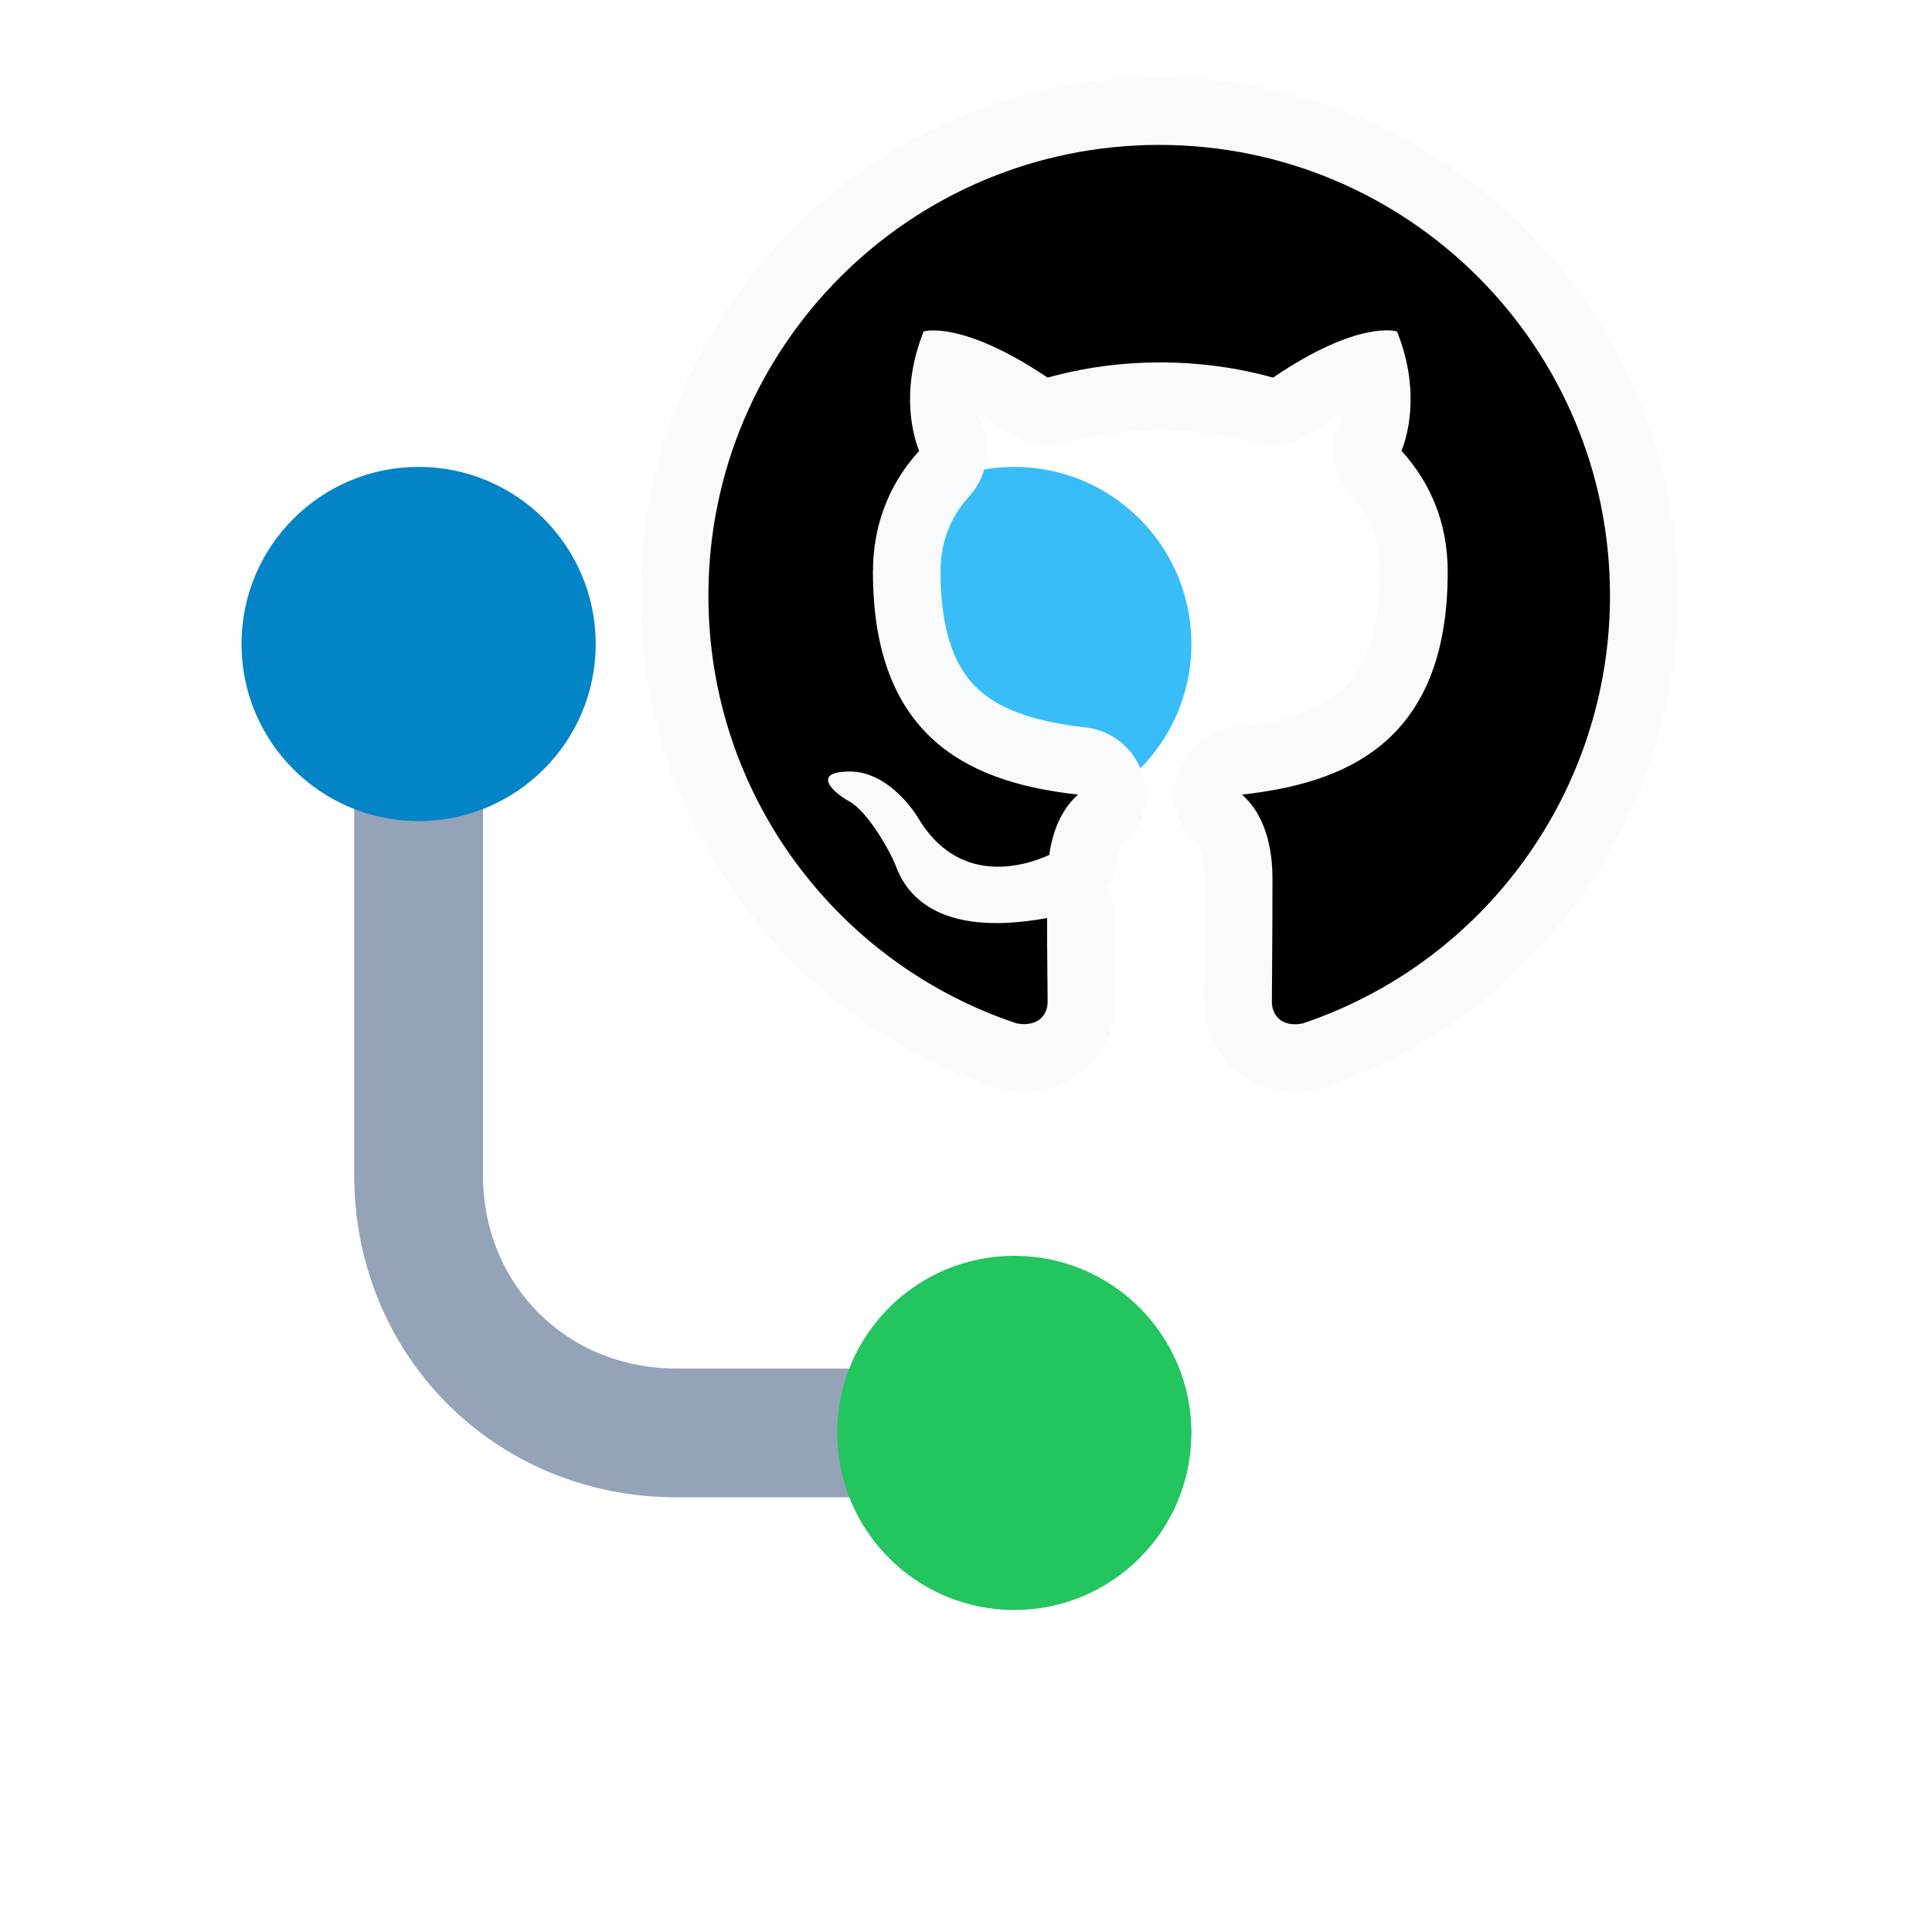
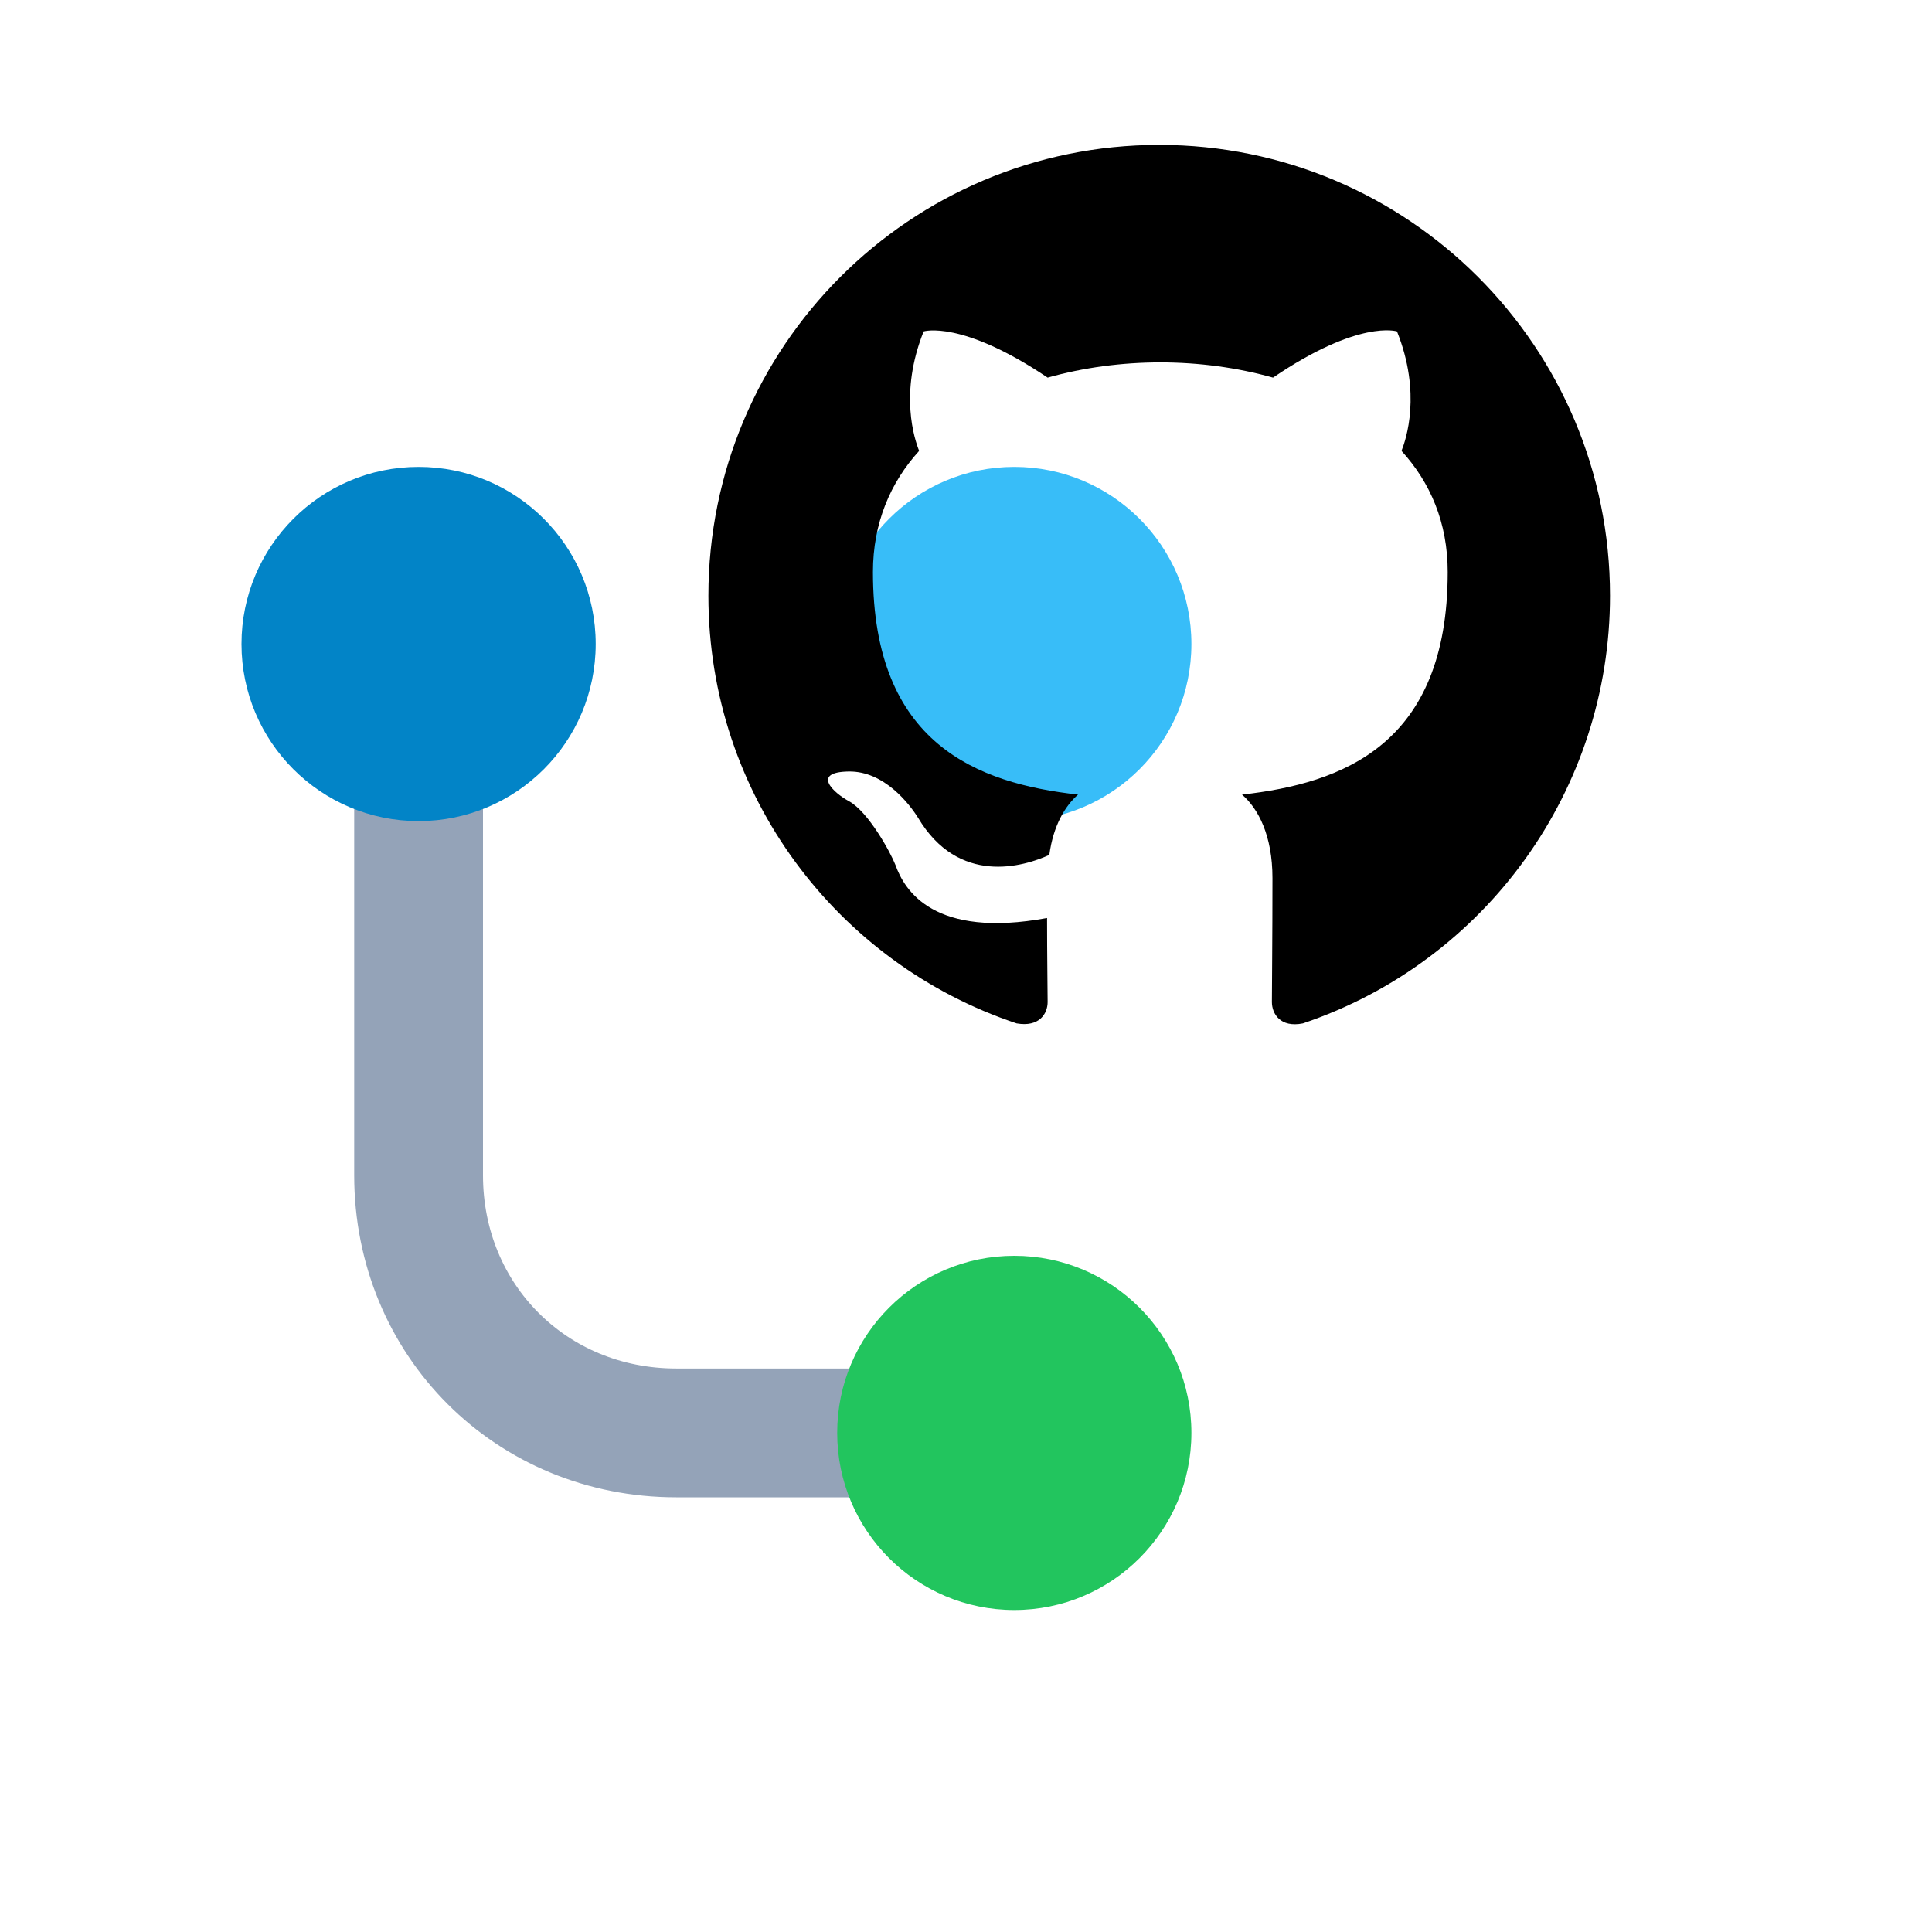
<svg xmlns="http://www.w3.org/2000/svg" viewBox="0 0 24 24" width="24" height="24">
  <g transform="translate(1.2 6.2)">
    <g transform="translate(-1.8 -2.6)">
      <g stroke="#94a3b8" stroke-width="1.6" fill="none">
        <path d="M5.8 6.4v4.6c0 1.8 1.4 3.2 3.2 3.2h3.4" />
      </g>
      <circle cx="5.8" cy="4.4" r="2.2" fill="#0284c7" />
      <circle cx="13.2" cy="4.4" r="2.2" fill="#38bdf8" />
      <circle cx="13.2" cy="14.2" r="2.2" fill="#22c55e" />
    </g>
  </g>
  <g transform="translate(8.8 1.8)">
-     <path d="M8 0C3.58 0 0 3.58 0 8c0 3.54 2.29 6.53 5.47 7.59.4.07.55-.17.55-.38 0-.19-.01-.82-.01-1.49-2.01.37-2.53-.49-2.69-.94-.09-.23-.48-.94-.82-1.13-.28-.15-.68-.52-.01-.53.63-.01 1.08.58 1.23.82.72 1.21 1.87.87 2.33.66.07-.52.28-.87.51-1.07-1.78-.2-3.64-.89-3.64-3.95 0-.87.31-1.59.82-2.15-.08-.2-.36-1.02.08-2.12 0 0 .67-.21 2.2.82.64-.18 1.32-.27 2-.27s1.36.09 2 .27c1.53-1.04 2.2-.82 2.2-.82.44 1.1.16 1.92.08 2.12.51.56.82 1.27.82 2.15 0 3.07-1.87 3.75-3.65 3.95.29.25.54.73.54 1.48 0 1.07-.01 1.93-.01 2.2 0 .21.15.46.55.38A8.01 8.01 0 0 0 16 8c0-4.42-3.58-8-8-8" transform="scale(0.7)" fill="#000" stroke="#f8fafc" stroke-width="2.4" stroke-linejoin="round" paint-order="stroke fill" />
+     <path d="M8 0C3.58 0 0 3.58 0 8c0 3.54 2.29 6.53 5.47 7.59.4.07.55-.17.55-.38 0-.19-.01-.82-.01-1.49-2.01.37-2.53-.49-2.69-.94-.09-.23-.48-.94-.82-1.13-.28-.15-.68-.52-.01-.53.63-.01 1.08.58 1.23.82.72 1.21 1.87.87 2.33.66.07-.52.28-.87.51-1.07-1.78-.2-3.64-.89-3.64-3.95 0-.87.31-1.59.82-2.15-.08-.2-.36-1.02.08-2.12 0 0 .67-.21 2.2.82.64-.18 1.32-.27 2-.27s1.36.09 2 .27c1.53-1.04 2.2-.82 2.2-.82.44 1.1.16 1.92.08 2.12.51.56.82 1.27.82 2.15 0 3.07-1.87 3.75-3.65 3.95.29.25.54.73.54 1.48 0 1.07-.01 1.93-.01 2.2 0 .21.15.46.55.38A8.01 8.01 0 0 0 16 8c0-4.42-3.58-8-8-8" transform="scale(0.7)" fill="#000" />
  </g>
</svg>
